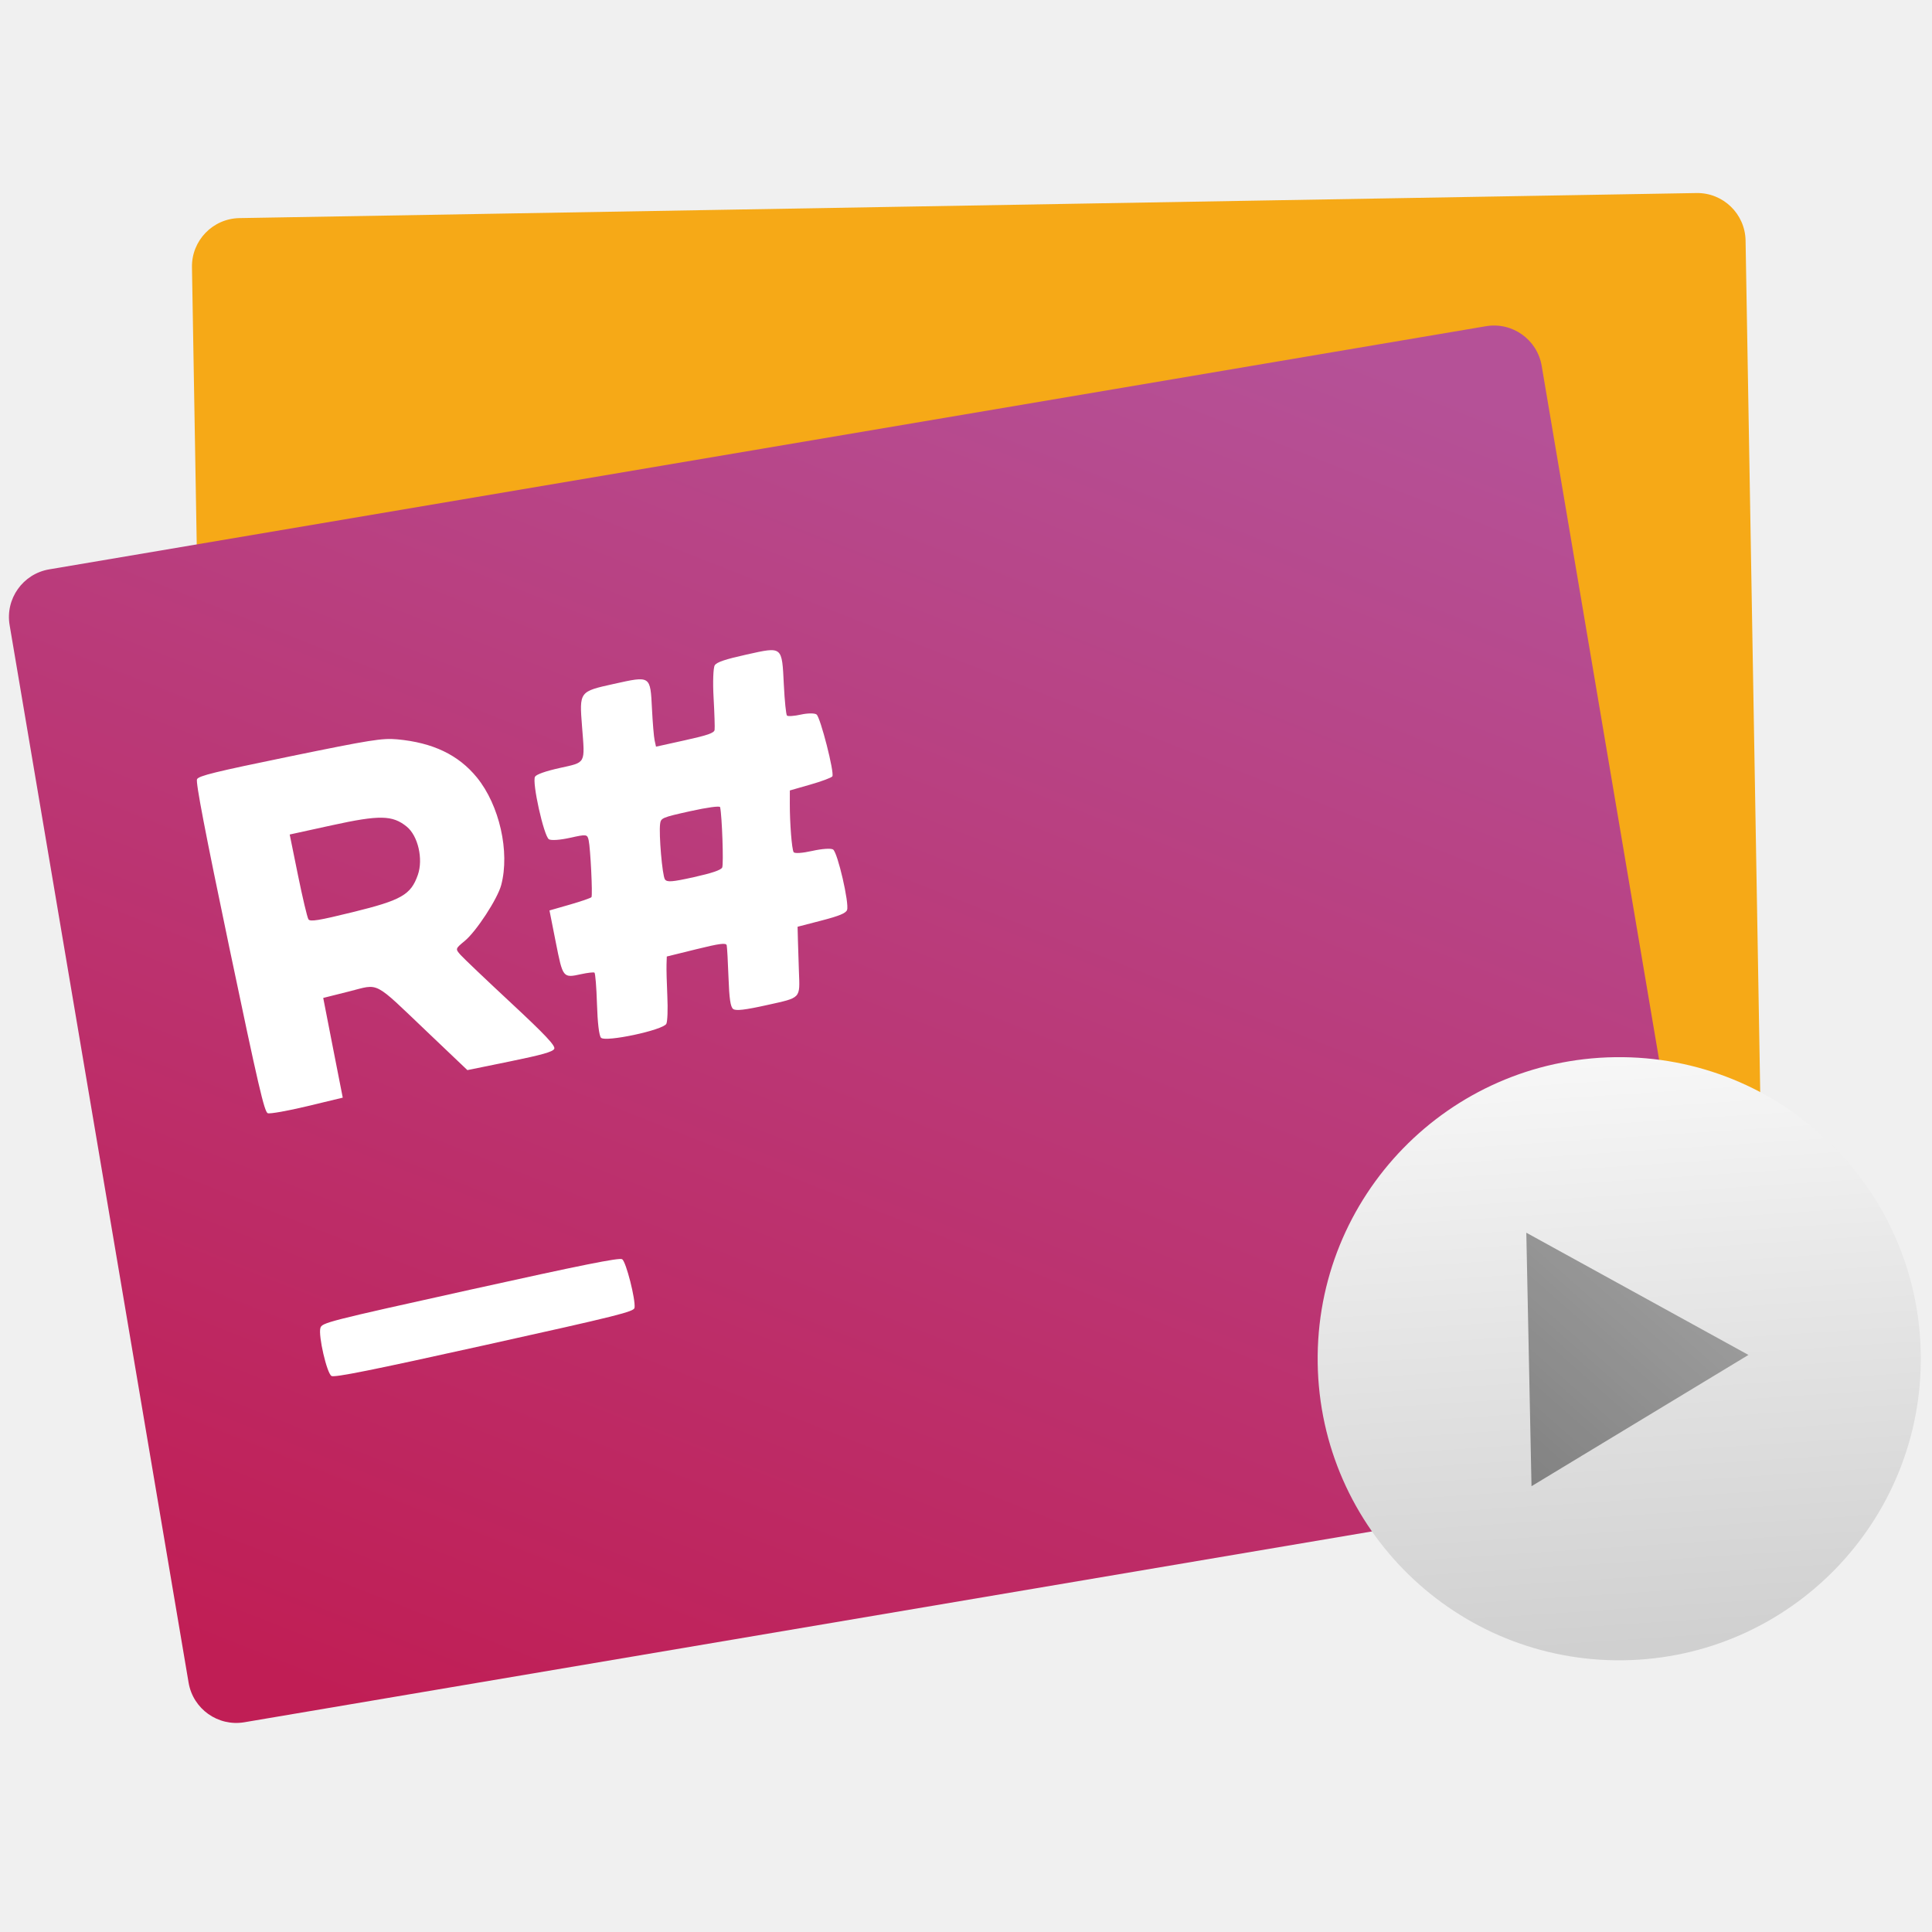
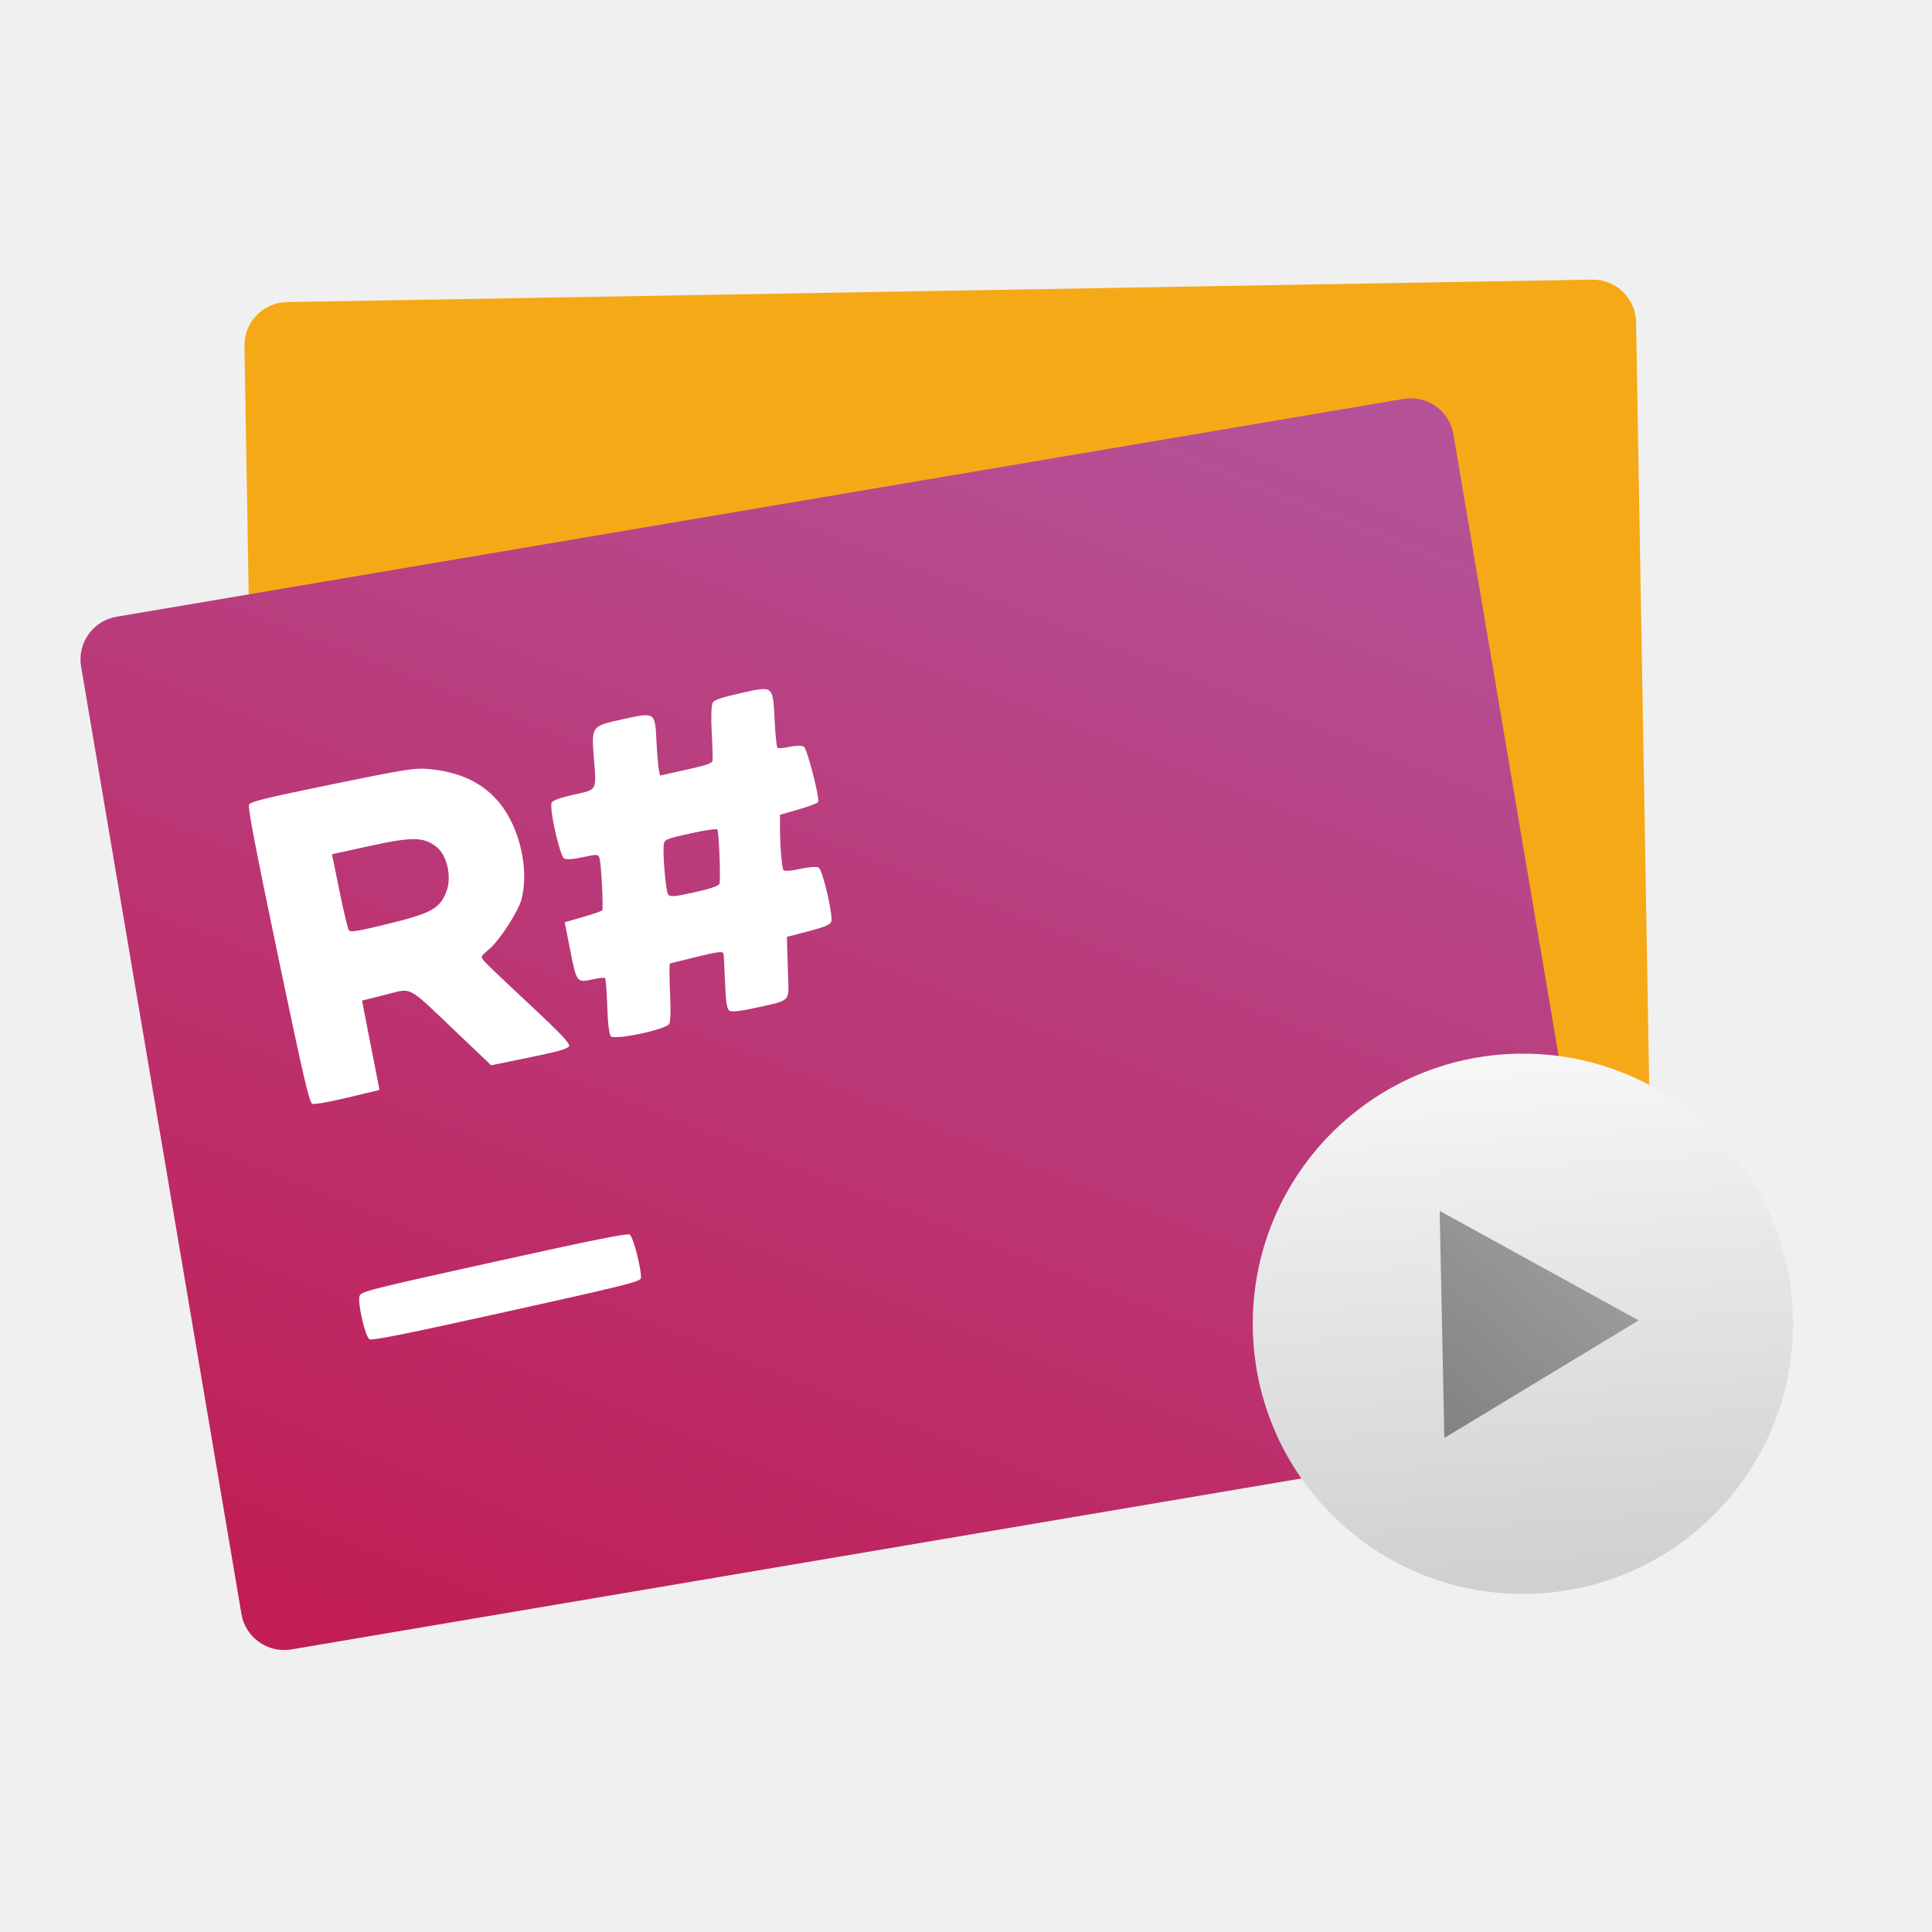
<svg xmlns="http://www.w3.org/2000/svg" height="48" width="48">
  <linearGradient id="a" gradientUnits="userSpaceOnUse" x1="11.661" x2="10.416" y1="56.928" y2="32.881">
    <stop offset="0" stop-color="#cdd0d1" />
    <stop offset="1" stop-color="#f6f6f7" />
  </linearGradient>
  <linearGradient id="b" gradientUnits="userSpaceOnUse" x1="14.428" x2="5.506" y1="47.468" y2="39.642">
    <stop offset="0" stop-color="#16a085" />
    <stop offset="1" stop-color="#2dcb72" />
  </linearGradient>
  <filter id="c" color-interpolation-filters="sRGB">
    <feColorMatrix values="0.21 0.72 0.072 0 0 0.21 0.72 0.072 0 0 0.21 0.72 0.072 0 0 0 0 0 1 0" />
  </filter>
  <linearGradient id="d" gradientUnits="userSpaceOnUse" x1="-36.27" x2="-9.405" y1="51.897" y2="7.457">
    <stop offset="0" stop-color="#c01e55" />
    <stop offset="1" stop-color="#b55197" />
  </linearGradient>
-   <g transform="matrix(.7776181 -.01071721 .01071721 .7776181 30.94646 -1.678727)">
+   <g transform="matrix(.6965436 -.00959983 .00959983 .6965436 29.52113 1.147661)">
    <rect fill="#f6a917" height="37.355" ry="1.544" transform="matrix(.9999942 -.00341659 .00341659 .9999942 0 0)" width="49.64" x="-33.839" y="8.572" />
    <rect fill="url(#d)" height="37.355" ry="1.544" transform="matrix(.9881863 -.1532577 .1532577 .9881863 0 0)" width="49.64" x="-42.624" y="13.685" />
    <circle cx="11.184" cy="45.123" fill="url(#a)" filter="url(#c)" r="12.349" transform="matrix(.7801786 0 0 .7801786 2.581938 10.52167)" />
    <path d="m14.428 47.271-8.923.196 4.291-7.825z" fill="url(#b)" filter="url(#c)" transform="matrix(-.0138427 .9074786 -.9074786 -.0138427 51.54613 37.32047)" />
    <path d="m-20.125 43.666c.042-.258-.25-1.476-.373-1.557-.089-.059-1.283.164-4.869.906-4.613.955-4.752.989-4.802 1.159-.073.246.185 1.439.332 1.535.089.059 1.29-.165 4.904-.914 4.289-.888 4.788-1.006 4.808-1.13zm-9.519-8.438-.289-1.598.829-.196c.991-.234.749-.364 2.495 1.343l1.249 1.222 1.359-.258c1.035-.197 1.374-.288 1.425-.382.05-.094-.28-.454-1.358-1.485-.783-.749-1.5-1.45-1.593-1.558-.168-.195-.167-.199.14-.445.373-.299 1.066-1.33 1.189-1.768.296-1.058-.021-2.554-.73-3.449-.58-.73-1.389-1.131-2.528-1.252-.474-.05-.853.005-3.438.499-2.408.461-2.917.578-2.974.687-.048.092.237 1.695.958 5.391.866 4.438 1.047 5.268 1.155 5.309.07.027.64-.066 1.265-.207l1.137-.257zm-.727-4.117c-.037-.057-.178-.692-.314-1.41l-.247-1.306 1.35-.276c1.529-.313 1.943-.3 2.392.076.357.299.518 1.044.333 1.548-.231.631-.534.799-2.089 1.158-1.107.256-1.371.295-1.426.21zm11.387 3.496c.038-.071.058-.467.044-.881-.013-.414-.019-.868-.012-1.01l.012-.258.948-.22c.749-.174.953-.197.971-.111.012.06.032.522.043 1.027.015.683.05.941.134 1.009.083.067.37.038 1.079-.109 1.108-.23 1.06-.18 1.039-1.065-.007-.302-.015-.747-.018-.987l-.005-.437.768-.188c.572-.14.781-.224.82-.327.078-.207-.277-1.843-.42-1.937-.068-.045-.349-.03-.666.036-.327.068-.567.08-.596.03-.056-.097-.11-.924-.1-1.544l.007-.427.658-.179c.362-.098.68-.212.706-.253.073-.112-.354-1.884-.477-1.983-.059-.047-.282-.049-.5-.004-.216.045-.417.056-.446.025-.029-.031-.068-.471-.086-.977-.045-1.254-.016-1.23-1.18-.989-.684.142-.953.228-1.019.329-.049.075-.073.542-.051 1.037.021.495.029.957.018 1.026-.016.099-.22.167-.95.318l-.929.192-.041-.199c-.023-.109-.055-.562-.071-1.006-.04-1.076-.022-1.063-1.208-.818-1.112.23-1.106.223-1.033 1.362.077 1.192.115 1.124-.727 1.299-.451.093-.749.193-.797.267-.107.162.253 1.899.415 2.006.069.045.35.03.673-.037.537-.111.556-.108.597.089.053.257.106 1.749.064 1.815-.017.027-.327.129-.689.228l-.658.179.187 1.018c.211 1.148.212 1.15.797 1.031.206-.042.397-.061.425-.043.028.018.058.469.067 1.002.01.601.053 1.011.113 1.08.133.153 1.988-.215 2.095-.416zm.017-4.617c-.081-.127-.176-1.437-.128-1.772.027-.189.068-.205.968-.392.546-.113.946-.162.956-.116.058.279.09 1.832.04 1.93-.042.081-.329.174-.91.295-.703.146-.862.155-.926.056z" fill="#fff" />
  </g>
</svg>
